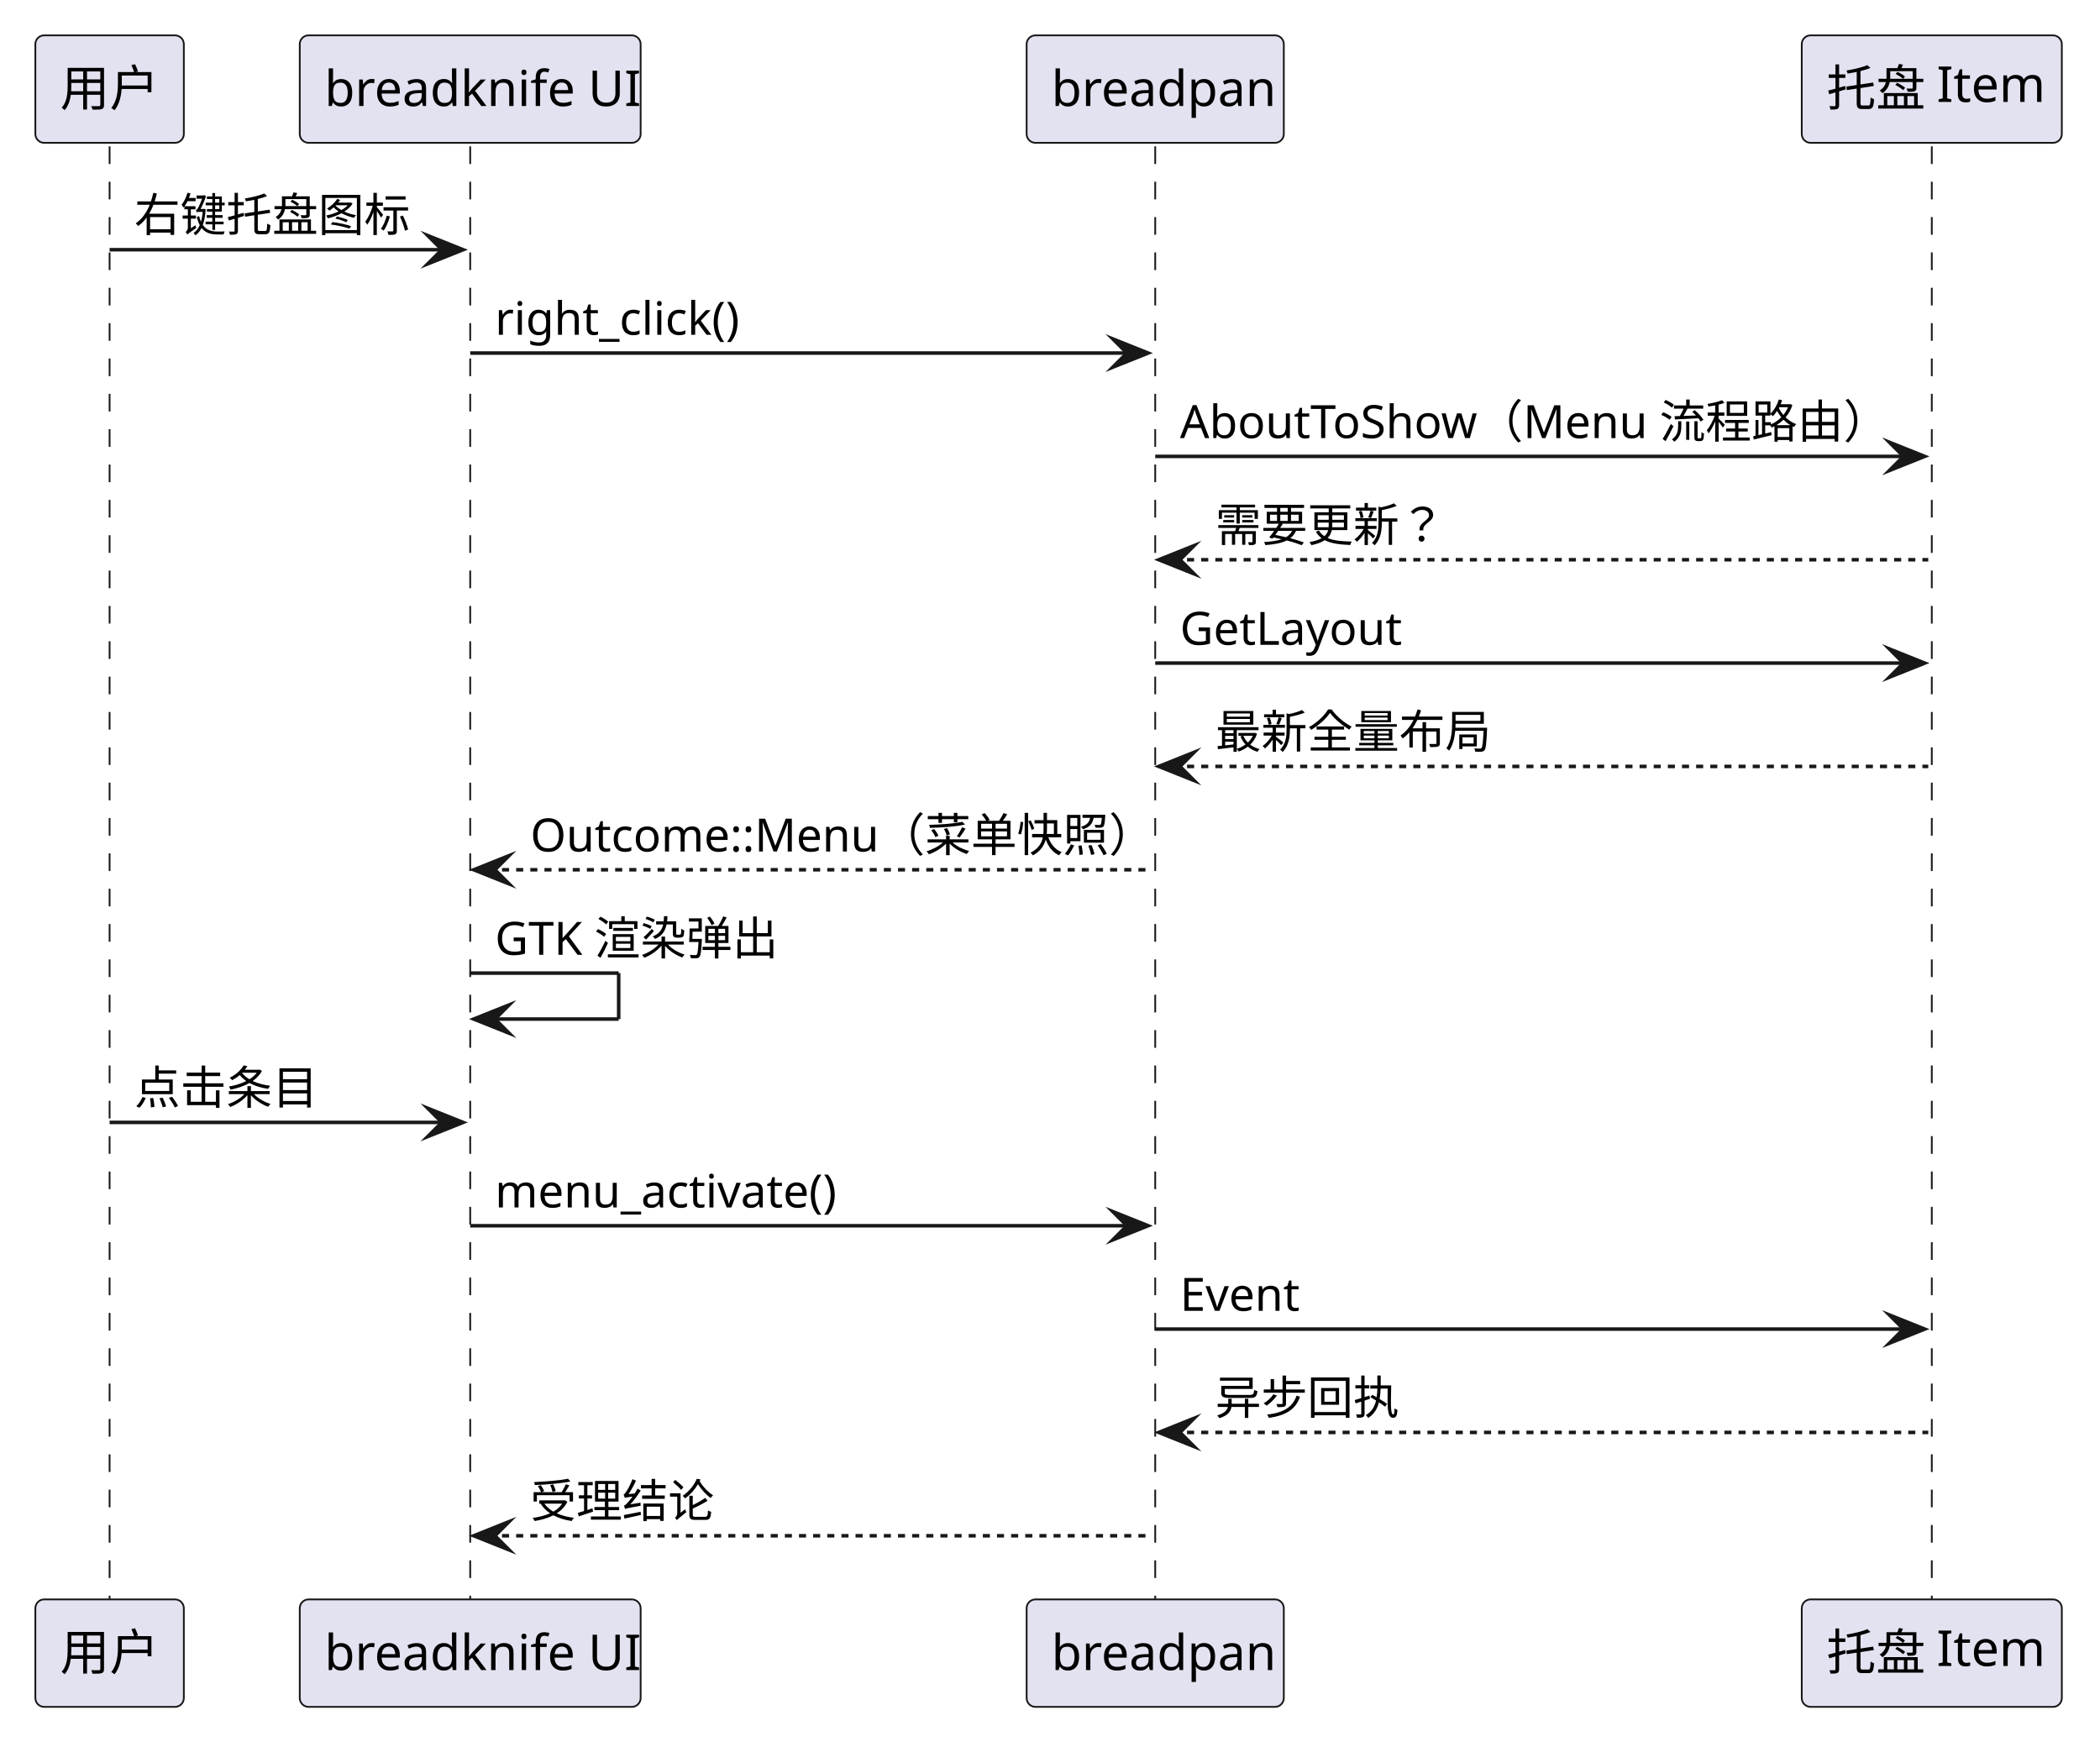
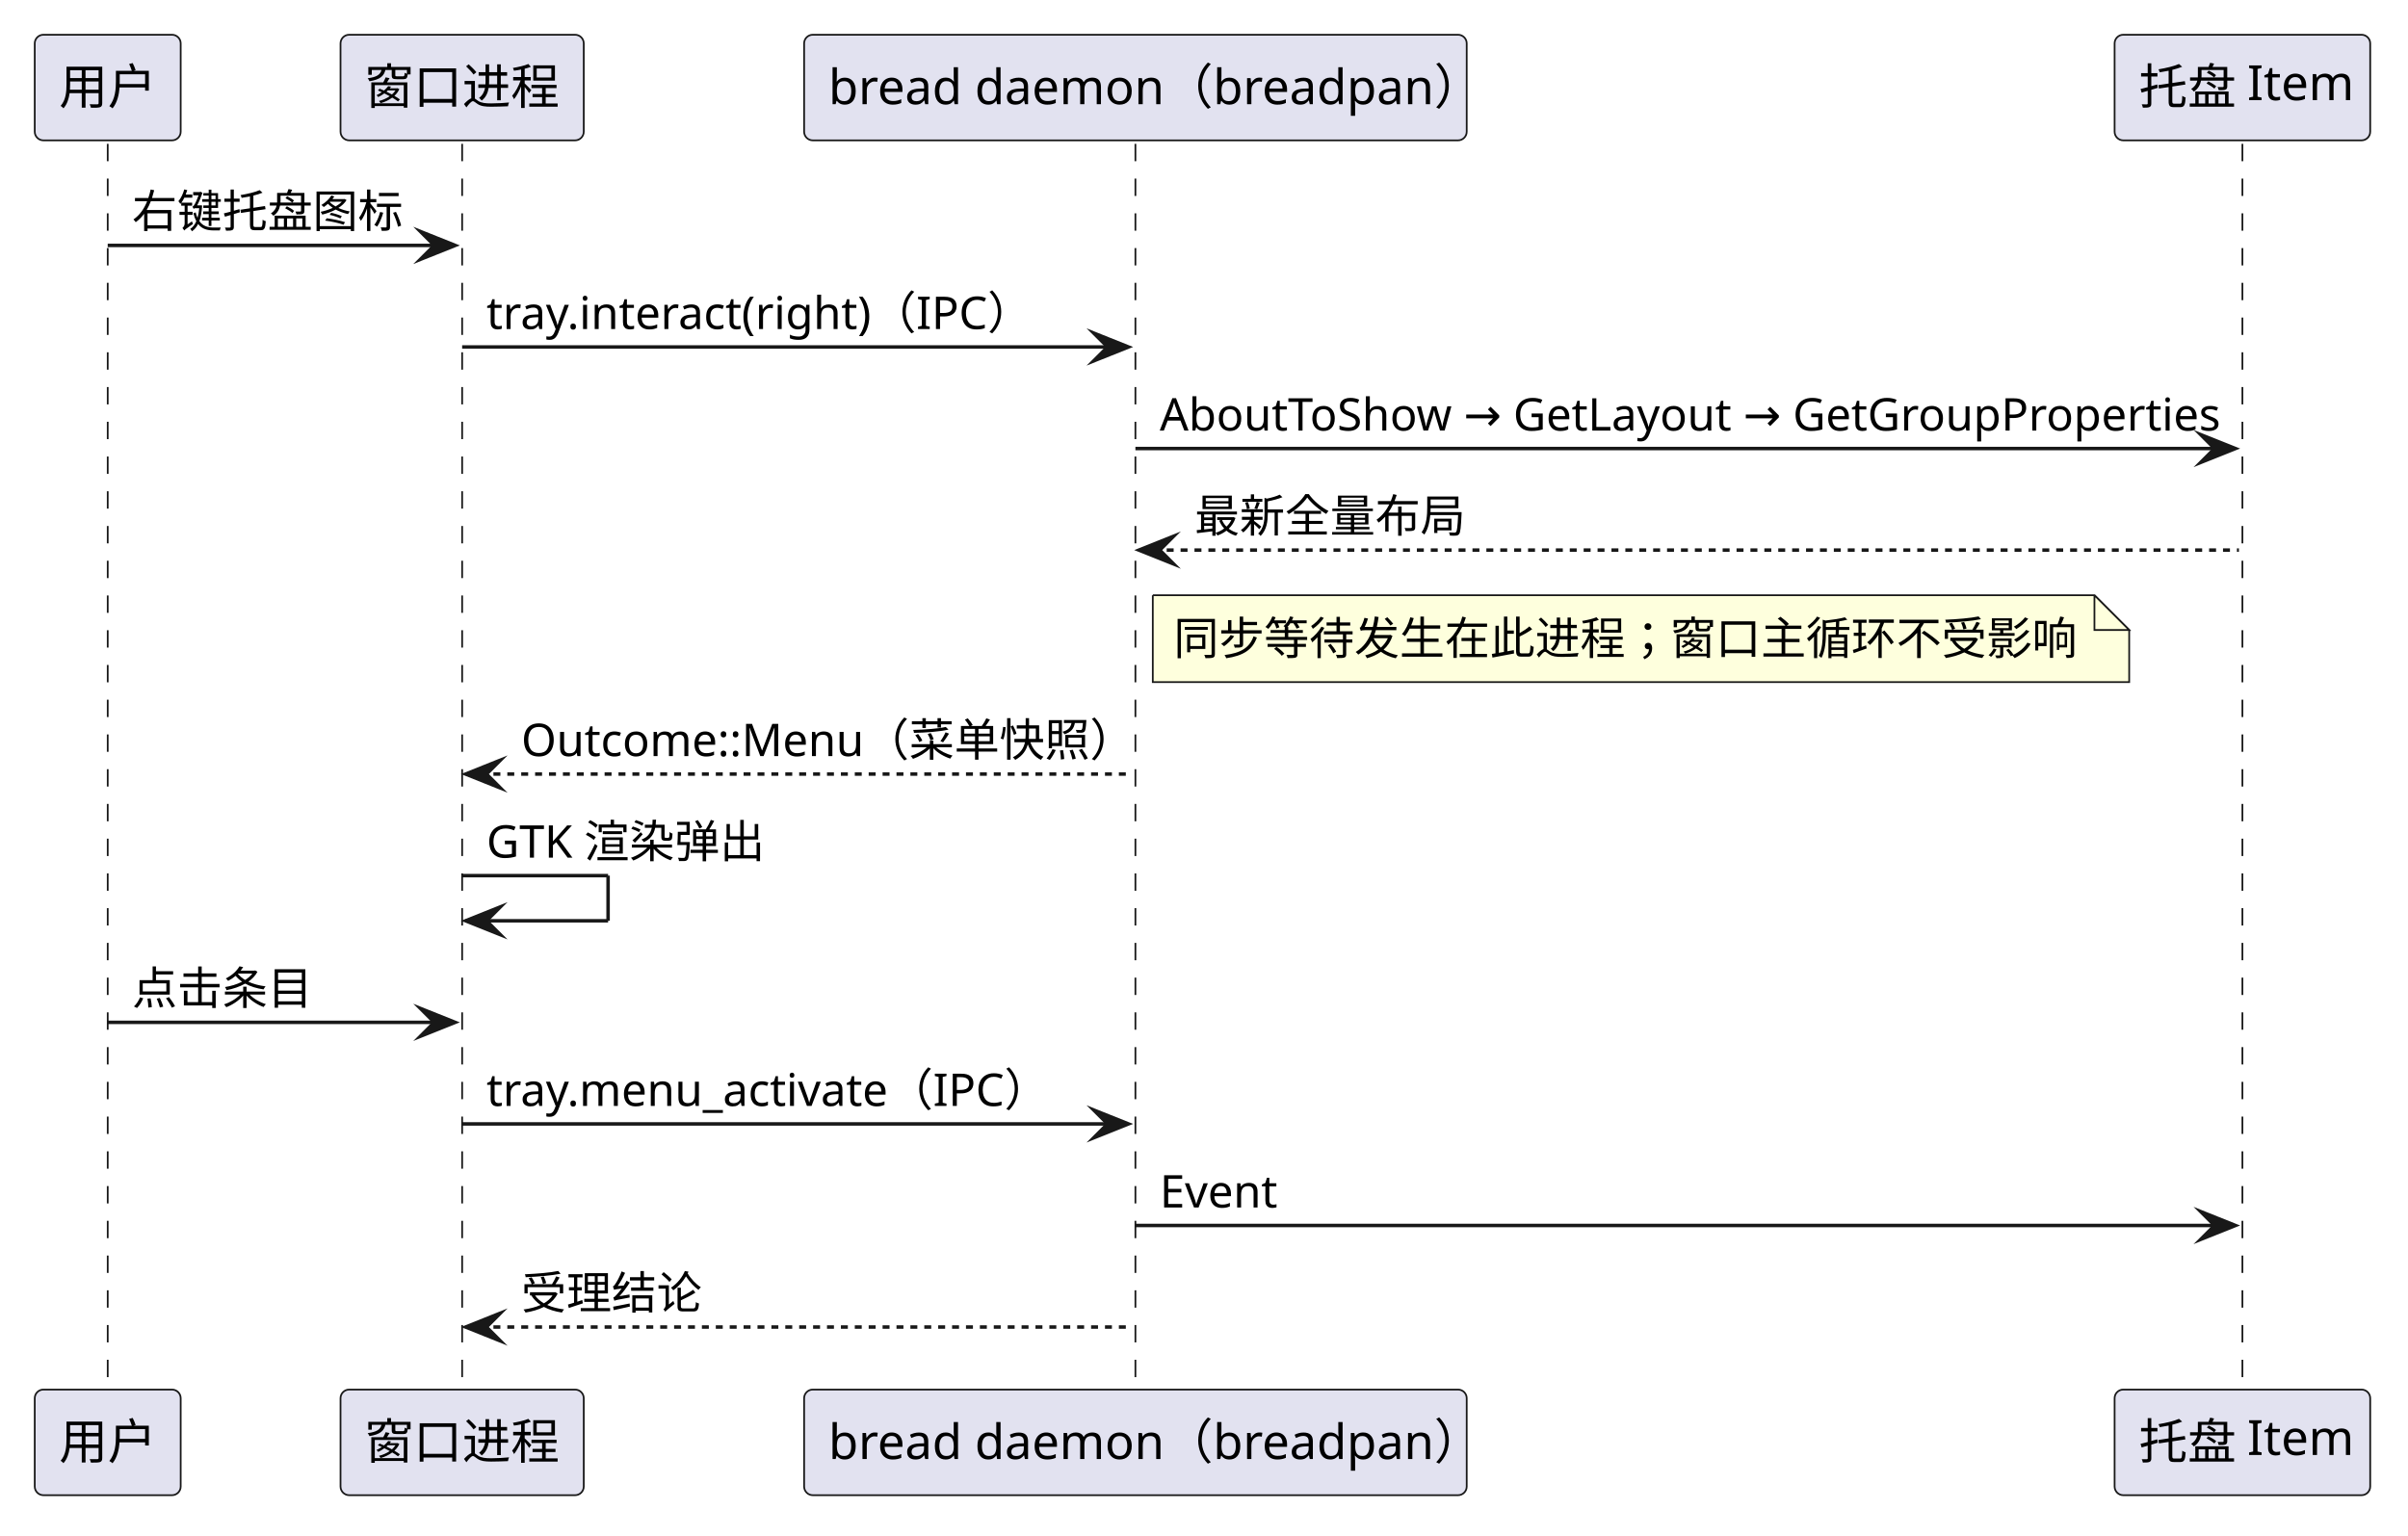
- <svg xmlns="http://www.w3.org/2000/svg" version="1.1" data-diagram-type="SEQUENCE" style="width:594px;height:494px;background:#FFFFFF;" width="594px" height="494px" viewBox="0 0 594 494" zoomAndPan="magnify" preserveAspectRatio="none" contentStyleType="text/css">
+ <svg xmlns="http://www.w3.org/2000/svg" version="1.1" data-diagram-type="SEQUENCE" style="width:693px;height:442px;background:#FFFFFF;" width="693px" height="442px" viewBox="0 0 693 442" zoomAndPan="magnify" preserveAspectRatio="none" contentStyleType="text/css">
  <defs />
  <g font-family="sans-serif" lengthAdjust="spacing">
    <g>
-       <rect x="27.5" y="41.406" width="8" height="411.047" fill="#000" fill-opacity="0" />
-       <line x1="31" y1="41.406" x2="31" y2="452.453" style="stroke:#181818;stroke-width:0.5;stroke-dasharray:5,5;" />
+       <rect x="27.5" y="41.406" width="8" height="358.578" fill="#000" fill-opacity="0" />
+       <line x1="31" y1="41.406" x2="31" y2="399.984" style="stroke:#181818;stroke-width:0.5;stroke-dasharray:5,5;" />
    </g>
    <g>
-       <rect x="129.5" y="41.406" width="8" height="411.047" fill="#000" fill-opacity="0" />
-       <line x1="133" y1="41.406" x2="133" y2="452.453" style="stroke:#181818;stroke-width:0.5;stroke-dasharray:5,5;" />
+       <rect x="129.5" y="41.406" width="8" height="358.578" fill="#000" fill-opacity="0" />
+       <line x1="133" y1="41.406" x2="133" y2="399.984" style="stroke:#181818;stroke-width:0.5;stroke-dasharray:5,5;" />
    </g>
    <g>
-       <rect x="323.262" y="41.406" width="8" height="411.047" fill="#000" fill-opacity="0" />
-       <line x1="326.762" y1="41.406" x2="326.762" y2="452.453" style="stroke:#181818;stroke-width:0.5;stroke-dasharray:5,5;" />
+       <rect x="323.262" y="41.406" width="8" height="358.578" fill="#000" fill-opacity="0" />
+       <line x1="326.762" y1="41.406" x2="326.762" y2="399.984" style="stroke:#181818;stroke-width:0.5;stroke-dasharray:5,5;" />
    </g>
    <g>
-       <rect x="542.922" y="41.406" width="8" height="411.047" fill="#000" fill-opacity="0" />
-       <line x1="546.422" y1="41.406" x2="546.422" y2="452.453" style="stroke:#181818;stroke-width:0.5;stroke-dasharray:5,5;" />
+       <rect x="641.844" y="41.406" width="8" height="358.578" fill="#000" fill-opacity="0" />
+       <line x1="645.344" y1="41.406" x2="645.344" y2="399.984" style="stroke:#181818;stroke-width:0.5;stroke-dasharray:5,5;" />
    </g>
    <rect x="10" y="10" width="42" height="30.406" fill="#E2E2F0" style="stroke:#181818;stroke-width:0.5;" rx="2.5" ry="2.5" />
    <text x="17" y="29.988" fill="#000" font-size="14" textLength="28">用户</text>
-     <rect x="84.79" y="10" width="96.421" height="30.406" fill="#E2E2F0" style="stroke:#181818;stroke-width:0.5;" rx="2.5" ry="2.5" />
-     <text x="91.79" y="29.988" fill="#000" font-size="14" textLength="82.421">breadknife UI</text>
-     <rect x="290.388" y="10" width="72.748" height="30.406" fill="#E2E2F0" style="stroke:#181818;stroke-width:0.5;" rx="2.5" ry="2.5" />
-     <text x="297.388" y="29.988" fill="#000" font-size="14" textLength="58.748">breadpan</text>
-     <rect x="509.641" y="10" width="73.561" height="30.406" fill="#E2E2F0" style="stroke:#181818;stroke-width:0.5;" rx="2.5" ry="2.5" />
-     <text x="516.641" y="29.988" fill="#000" font-size="14" textLength="59.561">托盘 Item</text>
-     <rect x="10" y="452.453" width="42" height="30.406" fill="#E2E2F0" style="stroke:#181818;stroke-width:0.5;" rx="2.5" ry="2.5" />
-     <text x="17" y="472.441" fill="#000" font-size="14" textLength="28">用户</text>
-     <rect x="84.79" y="452.453" width="96.421" height="30.406" fill="#E2E2F0" style="stroke:#181818;stroke-width:0.5;" rx="2.5" ry="2.5" />
-     <text x="91.79" y="472.441" fill="#000" font-size="14" textLength="82.421">breadknife UI</text>
-     <rect x="290.388" y="452.453" width="72.748" height="30.406" fill="#E2E2F0" style="stroke:#181818;stroke-width:0.5;" rx="2.5" ry="2.5" />
-     <text x="297.388" y="472.441" fill="#000" font-size="14" textLength="58.748">breadpan</text>
-     <rect x="509.641" y="452.453" width="73.561" height="30.406" fill="#E2E2F0" style="stroke:#181818;stroke-width:0.5;" rx="2.5" ry="2.5" />
-     <text x="516.641" y="472.441" fill="#000" font-size="14" textLength="59.561">托盘 Item</text>
+     <rect x="98" y="10" width="70" height="30.406" fill="#E2E2F0" style="stroke:#181818;stroke-width:0.5;" rx="2.5" ry="2.5" />
+     <text x="105" y="29.988" fill="#000" font-size="14" textLength="56">窗口进程</text>
+     <rect x="231.418" y="10" width="190.688" height="30.406" fill="#E2E2F0" style="stroke:#181818;stroke-width:0.5;" rx="2.5" ry="2.5" />
+     <text x="238.418" y="29.988" fill="#000" font-size="14" textLength="176.688">bread daemon（breadpan）</text>
+     <rect x="608.563" y="10" width="73.561" height="30.406" fill="#E2E2F0" style="stroke:#181818;stroke-width:0.5;" rx="2.5" ry="2.5" />
+     <text x="615.563" y="29.988" fill="#000" font-size="14" textLength="59.561">托盘 Item</text>
+     <rect x="10" y="399.984" width="42" height="30.406" fill="#E2E2F0" style="stroke:#181818;stroke-width:0.5;" rx="2.5" ry="2.5" />
+     <text x="17" y="419.973" fill="#000" font-size="14" textLength="28">用户</text>
+     <rect x="98" y="399.984" width="70" height="30.406" fill="#E2E2F0" style="stroke:#181818;stroke-width:0.5;" rx="2.5" ry="2.5" />
+     <text x="105" y="419.973" fill="#000" font-size="14" textLength="56">窗口进程</text>
+     <rect x="231.418" y="399.984" width="190.688" height="30.406" fill="#E2E2F0" style="stroke:#181818;stroke-width:0.5;" rx="2.5" ry="2.5" />
+     <text x="238.418" y="419.973" fill="#000" font-size="14" textLength="176.688">bread daemon（breadpan）</text>
+     <rect x="608.563" y="399.984" width="73.561" height="30.406" fill="#E2E2F0" style="stroke:#181818;stroke-width:0.5;" rx="2.5" ry="2.5" />
+     <text x="615.563" y="419.973" fill="#000" font-size="14" textLength="59.561">托盘 Item</text>
    <polygon points="121,66.641,131,70.641,121,74.641,125,70.641" fill="#181818" style="stroke:#181818;stroke-width:1;stroke-linejoin:miter;stroke-miterlimit:10;" />
    <line x1="31" y1="70.641" x2="127" y2="70.641" style="stroke:#181818;stroke-width:1;" />
    <text x="38" y="65.467" fill="#000" font-size="13" textLength="78">右键托盘图标</text>
    <polygon points="314.762,95.875,324.762,99.875,314.762,103.875,318.762,99.875" fill="#181818" style="stroke:#181818;stroke-width:1;stroke-linejoin:miter;stroke-miterlimit:10;" />
    <line x1="133" y1="99.875" x2="320.762" y2="99.875" style="stroke:#181818;stroke-width:1;" />
-     <text x="140" y="94.701" fill="#000" font-size="13" textLength="67.641">right_click()</text>
-     <polygon points="534.422,125.109,544.422,129.109,534.422,133.109,538.422,129.109" fill="#181818" style="stroke:#181818;stroke-width:1;stroke-linejoin:miter;stroke-miterlimit:10;" />
-     <line x1="326.762" y1="129.109" x2="540.422" y2="129.109" style="stroke:#181818;stroke-width:1;" />
-     <text x="333.762" y="123.936" fill="#000" font-size="13" textLength="195.66">AboutToShow（Menu 流程路由）</text>
+     <text x="140" y="94.701" fill="#000" font-size="13" textLength="150.782">tray.interact(right)（IPC）</text>
+     <polygon points="633.344,125.109,643.344,129.109,633.344,133.109,637.344,129.109" fill="#181818" style="stroke:#181818;stroke-width:1;stroke-linejoin:miter;stroke-miterlimit:10;" />
+     <line x1="326.762" y1="129.109" x2="639.344" y2="129.109" style="stroke:#181818;stroke-width:1;" />
+     <text x="333.762" y="123.936" fill="#000" font-size="13" textLength="294.582">AboutToShow → GetLayout → GetGroupProperties</text>
    <polygon points="337.762,154.344,327.762,158.344,337.762,162.344,333.762,158.344" fill="#181818" style="stroke:#181818;stroke-width:1;stroke-linejoin:miter;stroke-miterlimit:10;" />
-     <line x1="331.762" y1="158.344" x2="545.422" y2="158.344" style="stroke:#181818;stroke-width:1;stroke-dasharray:2,2;" />
-     <text x="343.762" y="153.17" fill="#000" font-size="13" textLength="65">需要更新？</text>
-     <polygon points="534.422,183.578,544.422,187.578,534.422,191.578,538.422,187.578" fill="#181818" style="stroke:#181818;stroke-width:1;stroke-linejoin:miter;stroke-miterlimit:10;" />
-     <line x1="326.762" y1="187.578" x2="540.422" y2="187.578" style="stroke:#181818;stroke-width:1;" />
-     <text x="333.762" y="182.404" fill="#000" font-size="13" textLength="59.059">GetLayout</text>
-     <polygon points="337.762,212.813,327.762,216.813,337.762,220.813,333.762,216.813" fill="#181818" style="stroke:#181818;stroke-width:1;stroke-linejoin:miter;stroke-miterlimit:10;" />
-     <line x1="331.762" y1="216.813" x2="545.422" y2="216.813" style="stroke:#181818;stroke-width:1;stroke-dasharray:2,2;" />
-     <text x="343.762" y="211.639" fill="#000" font-size="13" textLength="78">最新全量布局</text>
-     <polygon points="144,242.047,134,246.047,144,250.047,140,246.047" fill="#181818" style="stroke:#181818;stroke-width:1;stroke-linejoin:miter;stroke-miterlimit:10;" />
-     <line x1="138" y1="246.047" x2="325.762" y2="246.047" style="stroke:#181818;stroke-width:1;stroke-dasharray:2,2;" />
-     <text x="150" y="240.873" fill="#000" font-size="13" textLength="169.762">Outcome::Menu（菜单快照）</text>
-     <line x1="133" y1="275.281" x2="175" y2="275.281" style="stroke:#181818;stroke-width:1;" />
-     <line x1="175" y1="275.281" x2="175" y2="288.281" style="stroke:#181818;stroke-width:1;" />
-     <line x1="134" y1="288.281" x2="175" y2="288.281" style="stroke:#181818;stroke-width:1;" />
-     <polygon points="144,284.281,134,288.281,144,292.281,140,288.281" fill="#181818" style="stroke:#181818;stroke-width:1;stroke-linejoin:miter;stroke-miterlimit:10;" />
-     <text x="140" y="270.107" fill="#000" font-size="13" textLength="79.993">GTK 渲染弹出</text>
-     <polygon points="121,313.516,131,317.516,121,321.516,125,317.516" fill="#181818" style="stroke:#181818;stroke-width:1;stroke-linejoin:miter;stroke-miterlimit:10;" />
-     <line x1="31" y1="317.516" x2="127" y2="317.516" style="stroke:#181818;stroke-width:1;" />
-     <text x="38" y="312.342" fill="#000" font-size="13" textLength="52">点击条目</text>
-     <polygon points="314.762,342.75,324.762,346.75,314.762,350.75,318.762,346.75" fill="#181818" style="stroke:#181818;stroke-width:1;stroke-linejoin:miter;stroke-miterlimit:10;" />
-     <line x1="133" y1="346.75" x2="320.762" y2="346.75" style="stroke:#181818;stroke-width:1;" />
-     <text x="140" y="341.576" fill="#000" font-size="13" textLength="93.285">menu_activate()</text>
-     <polygon points="534.422,371.984,544.422,375.984,534.422,379.984,538.422,375.984" fill="#181818" style="stroke:#181818;stroke-width:1;stroke-linejoin:miter;stroke-miterlimit:10;" />
-     <line x1="326.762" y1="375.984" x2="540.422" y2="375.984" style="stroke:#181818;stroke-width:1;" />
-     <text x="333.762" y="370.811" fill="#000" font-size="13" textLength="32.011">Event</text>
-     <polygon points="337.762,401.219,327.762,405.219,337.762,409.219,333.762,405.219" fill="#181818" style="stroke:#181818;stroke-width:1;stroke-linejoin:miter;stroke-miterlimit:10;" />
-     <line x1="331.762" y1="405.219" x2="545.422" y2="405.219" style="stroke:#181818;stroke-width:1;stroke-dasharray:2,2;" />
-     <text x="343.762" y="400.045" fill="#000" font-size="13" textLength="52">异步回执</text>
-     <polygon points="144,430.453,134,434.453,144,438.453,140,434.453" fill="#181818" style="stroke:#181818;stroke-width:1;stroke-linejoin:miter;stroke-miterlimit:10;" />
-     <line x1="138" y1="434.453" x2="325.762" y2="434.453" style="stroke:#181818;stroke-width:1;stroke-dasharray:2,2;" />
-     <text x="150" y="429.279" fill="#000" font-size="13" textLength="52">受理结论</text>
+     <line x1="331.762" y1="158.344" x2="644.344" y2="158.344" style="stroke:#181818;stroke-width:1;stroke-dasharray:2,2;" />
+     <text x="343.762" y="153.17" fill="#000" font-size="13" textLength="78">最新全量布局</text>
+     <path d="M331.762,171.344 L331.762,196.344 L612.762,196.344 L612.762,181.344 L602.762,171.344 L331.762,171.344" style="stroke:#181818;stroke-width:0.5;" fill="#FEFFDD" />
+     <path d="M602.762,171.344 L602.762,181.344 L612.762,181.344 L602.762,171.344" style="stroke:#181818;stroke-width:0.5;" fill="#FEFFDD" />
+     <text x="337.762" y="188.404" fill="#000" font-size="13" textLength="260">同步等待发生在此进程；窗口主循环不受影响</text>
+     <polygon points="144,218.813,134,222.813,144,226.813,140,222.813" fill="#181818" style="stroke:#181818;stroke-width:1;stroke-linejoin:miter;stroke-miterlimit:10;" />
+     <line x1="138" y1="222.813" x2="325.762" y2="222.813" style="stroke:#181818;stroke-width:1;stroke-dasharray:2,2;" />
+     <text x="150" y="217.639" fill="#000" font-size="13" textLength="169.762">Outcome::Menu（菜单快照）</text>
+     <line x1="133" y1="252.047" x2="175" y2="252.047" style="stroke:#181818;stroke-width:1;" />
+     <line x1="175" y1="252.047" x2="175" y2="265.047" style="stroke:#181818;stroke-width:1;" />
+     <line x1="134" y1="265.047" x2="175" y2="265.047" style="stroke:#181818;stroke-width:1;" />
+     <polygon points="144,261.047,134,265.047,144,269.047,140,265.047" fill="#181818" style="stroke:#181818;stroke-width:1;stroke-linejoin:miter;stroke-miterlimit:10;" />
+     <text x="140" y="246.873" fill="#000" font-size="13" textLength="79.993">GTK 渲染弹出</text>
+     <polygon points="121,290.281,131,294.281,121,298.281,125,294.281" fill="#181818" style="stroke:#181818;stroke-width:1;stroke-linejoin:miter;stroke-miterlimit:10;" />
+     <line x1="31" y1="294.281" x2="127" y2="294.281" style="stroke:#181818;stroke-width:1;" />
+     <text x="38" y="289.107" fill="#000" font-size="13" textLength="52">点击条目</text>
+     <polygon points="314.762,319.516,324.762,323.516,314.762,327.516,318.762,323.516" fill="#181818" style="stroke:#181818;stroke-width:1;stroke-linejoin:miter;stroke-miterlimit:10;" />
+     <line x1="133" y1="323.516" x2="320.762" y2="323.516" style="stroke:#181818;stroke-width:1;" />
+     <text x="140" y="318.342" fill="#000" font-size="13" textLength="155.816">tray.menu_activate（IPC）</text>
+     <polygon points="633.344,348.75,643.344,352.75,633.344,356.75,637.344,352.75" fill="#181818" style="stroke:#181818;stroke-width:1;stroke-linejoin:miter;stroke-miterlimit:10;" />
+     <line x1="326.762" y1="352.75" x2="639.344" y2="352.75" style="stroke:#181818;stroke-width:1;" />
+     <text x="333.762" y="347.576" fill="#000" font-size="13" textLength="32.011">Event</text>
+     <polygon points="144,377.984,134,381.984,144,385.984,140,381.984" fill="#181818" style="stroke:#181818;stroke-width:1;stroke-linejoin:miter;stroke-miterlimit:10;" />
+     <line x1="138" y1="381.984" x2="325.762" y2="381.984" style="stroke:#181818;stroke-width:1;stroke-dasharray:2,2;" />
+     <text x="150" y="376.811" fill="#000" font-size="13" textLength="52">受理结论</text>
  </g>
</svg>
